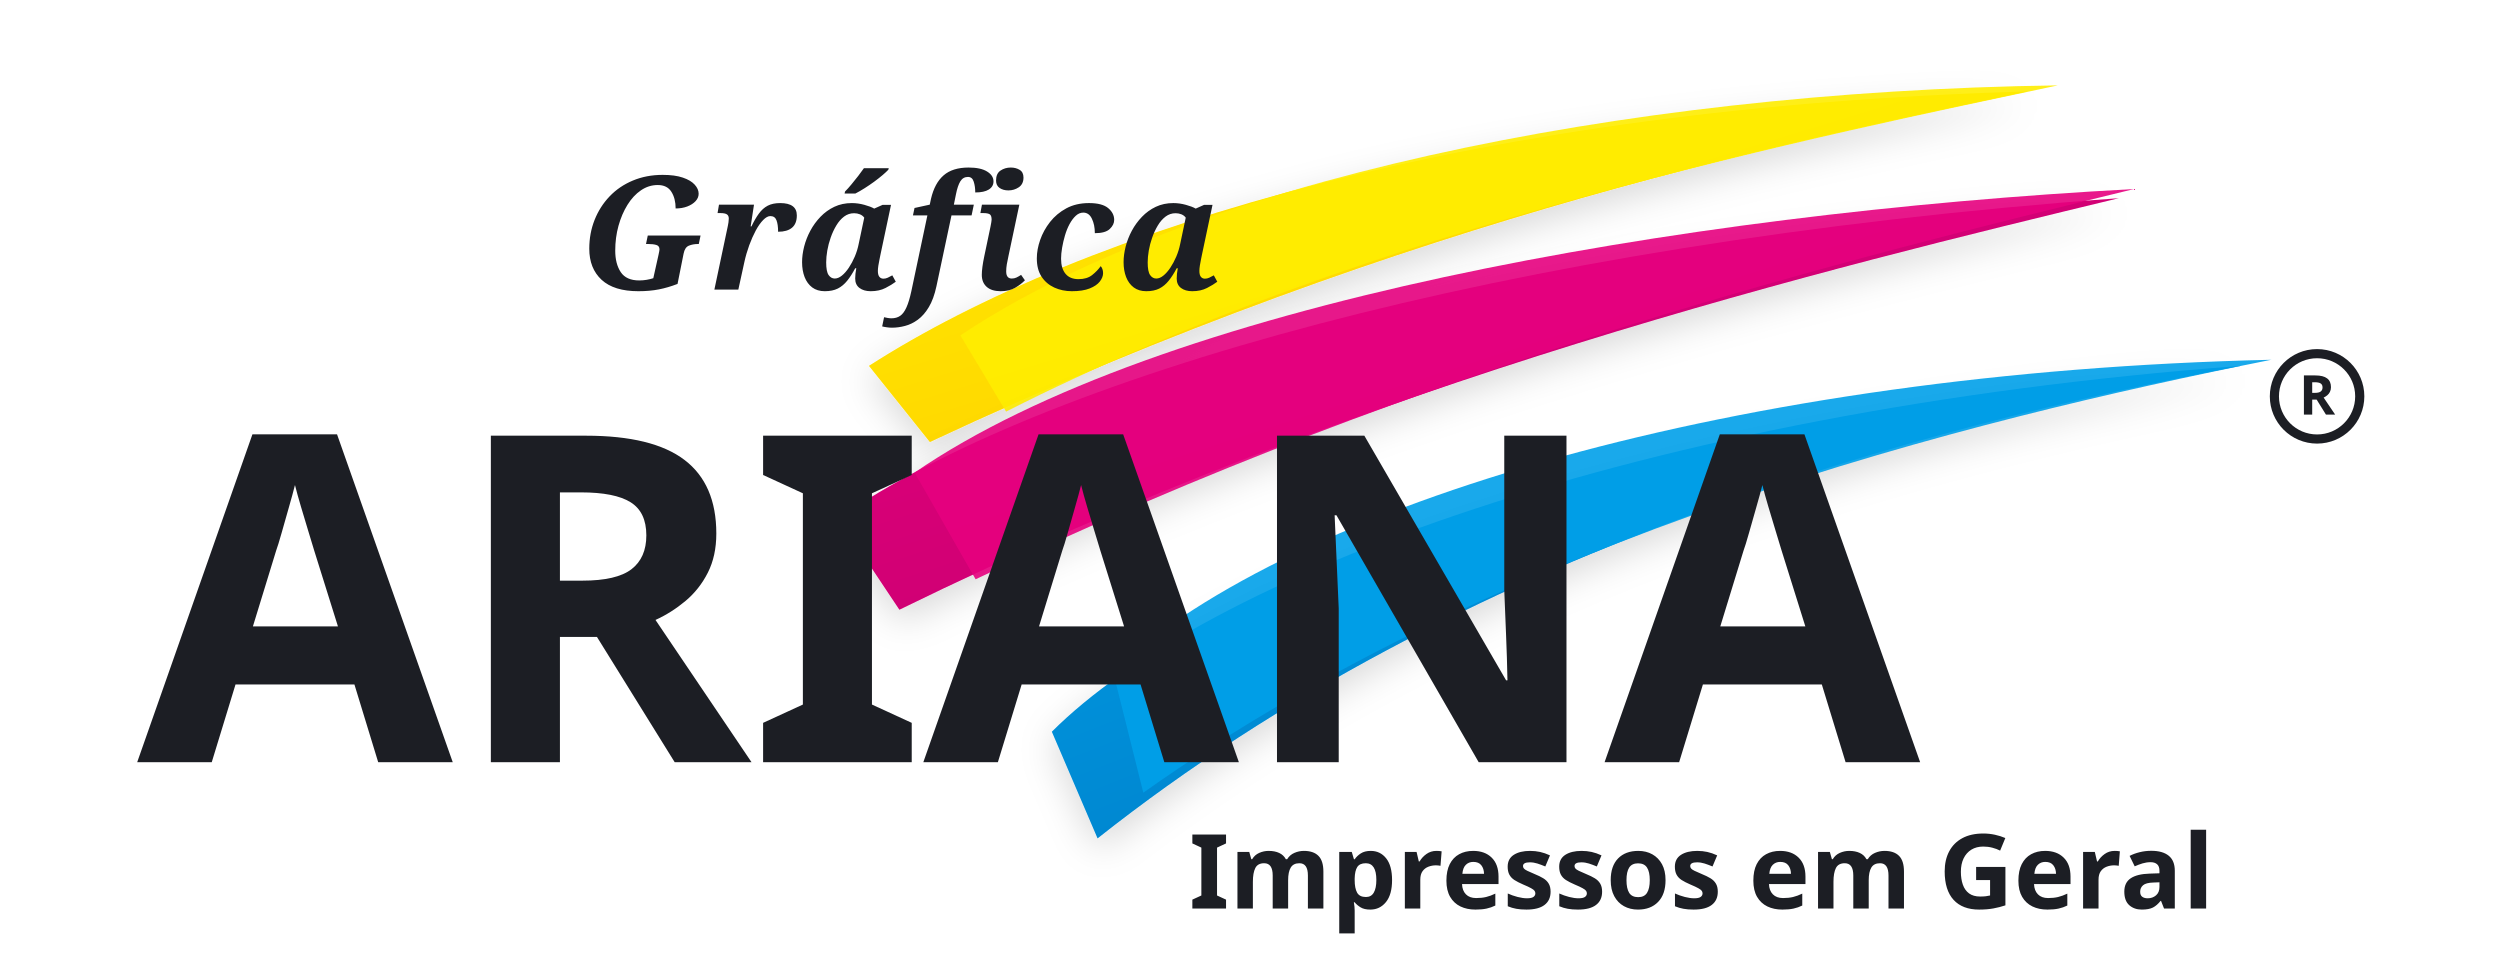
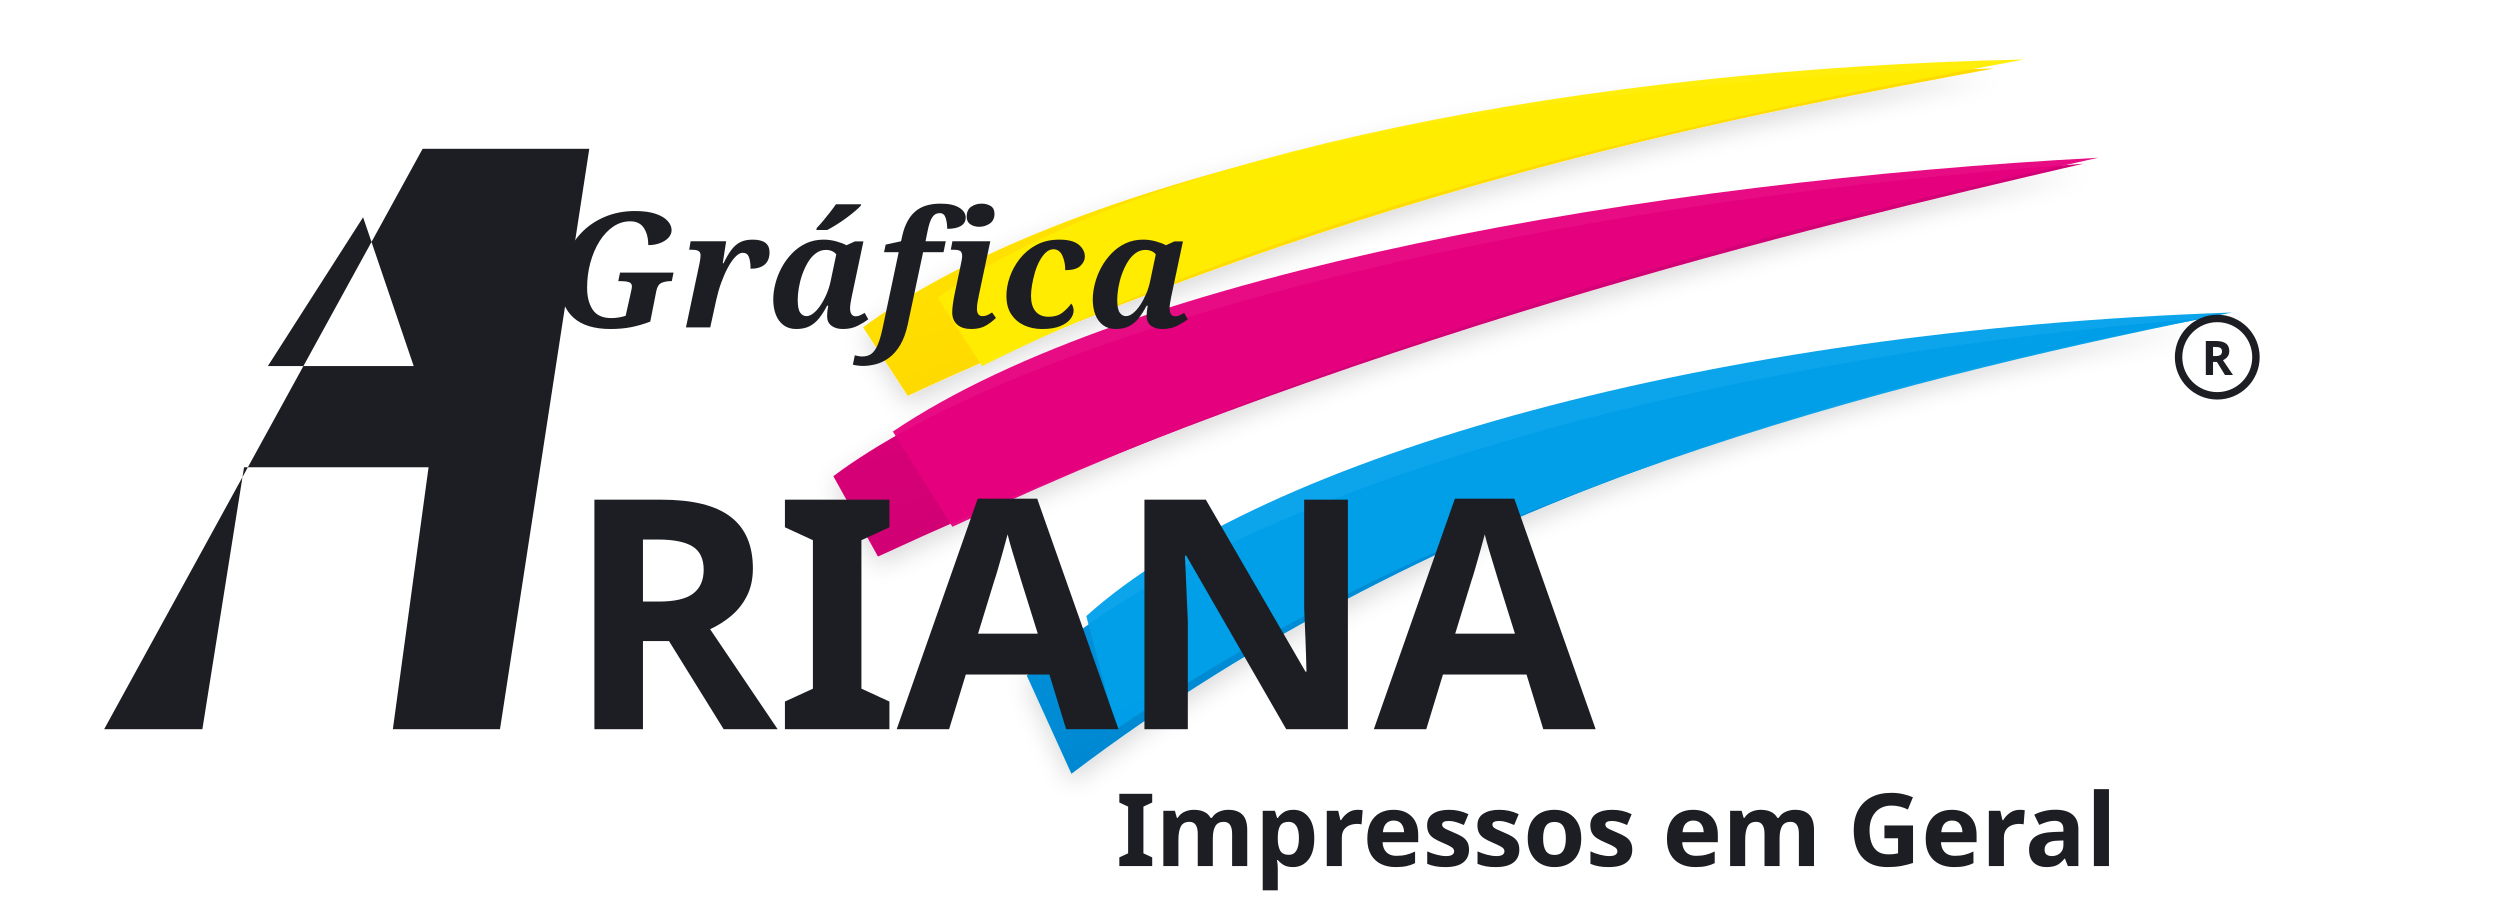
- <svg xmlns="http://www.w3.org/2000/svg" viewBox="0 0 820 320" width="100%" height="100%">
+ <svg xmlns="http://www.w3.org/2000/svg" viewBox="0 0 840 310" width="100%" height="100%">
  <defs>
    <linearGradient id="yellowSwash" x1="0%" y1="0%" x2="100%" y2="100%">
      <stop offset="0%" stop-color="#FFED00" />
      <stop offset="100%" stop-color="#FFC700" />
    </linearGradient>
    <linearGradient id="magentaSwash" x1="0%" y1="0%" x2="100%" y2="100%">
      <stop offset="0%" stop-color="#E6007E" />
      <stop offset="100%" stop-color="#BE006B" />
    </linearGradient>
    <linearGradient id="cyanSwash" x1="0%" y1="0%" x2="100%" y2="100%">
      <stop offset="0%" stop-color="#00A0E9" />
      <stop offset="100%" stop-color="#0072BC" />
    </linearGradient>
    <filter id="swashGlow" x="-10%" y="-10%" width="120%" height="120%">
-       <feDropShadow dx="0" dy="4" stdDeviation="6" flood-color="#000" flood-opacity="0.15" />
+       <feDropShadow dx="0" dy="3" stdDeviation="4" flood-color="#000" flood-opacity="0.15" />
    </filter>
  </defs>
-   <g transform="translate(15, 10)">
-     <path d="M 270,110 C 340,65 470,25 650,20 C 580,35 450,60 290,135 Z" fill="url(#yellowSwash)" filter="url(#swashGlow)" />
-     <path d="M 300,100 C 375,50 515,20 660,18 C 585,34 435,64 315,125 Z" fill="#FFED00" opacity="0.9" />
-     <path d="M 260,160 C 325,115 475,70 680,55 C 585,78 435,114 280,190 Z" fill="url(#magentaSwash)" filter="url(#swashGlow)" />
-     <path d="M 285,145 C 365,90 535,60 685,52 C 595,74 455,108 305,180 Z" fill="#E6007E" opacity="0.9" />
-     <path d="M 330,230 C 380,180 520,125 720,110 C 615,130 465,170 345,265 Z" fill="url(#cyanSwash)" filter="url(#swashGlow)" />
-     <path d="M 350,210 C 410,155 555,112 730,108 C 630,128 480,165 360,250 Z" fill="#00A0E9" opacity="0.9" />
-     <text x="175" y="85" font-family="'Plus Jakarta Sans', 'Georgia', serif" font-weight="700" font-style="italic" font-size="52" fill="#1C1E24" letter-spacing="1">Gráfica</text>
-     <text x="30" y="240" font-family="'Outfit', 'Arial Black', sans-serif" font-weight="900" font-size="150" fill="#1C1E24" letter-spacing="-1">ARIANA</text>
-     <text x="375" y="288" font-family="'Plus Jakarta Sans', sans-serif" font-weight="700" font-size="34" fill="#1C1E24" letter-spacing="0">Impressos em Geral</text>
-     <circle cx="745" cy="120" r="14" fill="none" stroke="#1C1E24" stroke-width="3" />
-     <text x="745" y="126" font-family="'Outfit', sans-serif" font-weight="700" font-size="18" fill="#1C1E24" text-anchor="middle">R</text>
+   <g transform="translate(10, 5)">
+     <path d="M 280,105 C 340,60 480,22 660,18 C 585,32 450,56 295,128 Z" fill="url(#yellowSwash)" filter="url(#swashGlow)" />
+     <path d="M 305,95 C 375,46 525,18 670,15 C 590,30 440,58 320,118 Z" fill="#FFED00" opacity="0.95" />
+     <path d="M 270,155 C 330,110 485,65 690,50 C 595,72 445,108 285,182 Z" fill="url(#magentaSwash)" filter="url(#swashGlow)" />
+     <path d="M 290,140 C 370,86 545,56 695,48 C 605,68 460,102 310,172 Z" fill="#E6007E" opacity="0.95" />
+     <path d="M 335,222 C 385,172 530,118 730,102 C 625,122 475,160 350,255 Z" fill="url(#cyanSwash)" filter="url(#swashGlow)" />
+     <path d="M 355,202 C 415,148 565,106 740,100 C 640,120 490,155 365,240 Z" fill="#00A0E9" opacity="0.95" />
+     <text x="175" y="105" font-family="'Plus Jakarta Sans', 'Georgia', serif" font-weight="700" font-style="italic" font-size="54" fill="#1C1E24" letter-spacing="0.5">Gráfica</text>
+     <path d="M 25,240 L 132,45 L 188,45 L 158,240 L 122,240 L 134,152 L 72,152 L 58,240 Z M 80,118 L 129,118 L 112,68 Z" fill="#1C1E24" />
+     <text x="180" y="240" font-family="'Outfit', 'Arial Black', sans-serif" font-weight="900" font-size="108" fill="#1C1E24" letter-spacing="-1">RIANA</text>
+     <text x="365" y="286" font-family="'Plus Jakarta Sans', sans-serif" font-weight="700" font-size="34" fill="#1C1E24" letter-spacing="0">Impressos em Geral</text>
+     <circle cx="735" cy="115" r="13" fill="none" stroke="#1C1E24" stroke-width="2.5" />
+     <text x="735" y="121" font-family="'Outfit', sans-serif" font-weight="700" font-size="16" fill="#1C1E24" text-anchor="middle">R</text>
  </g>
</svg>
